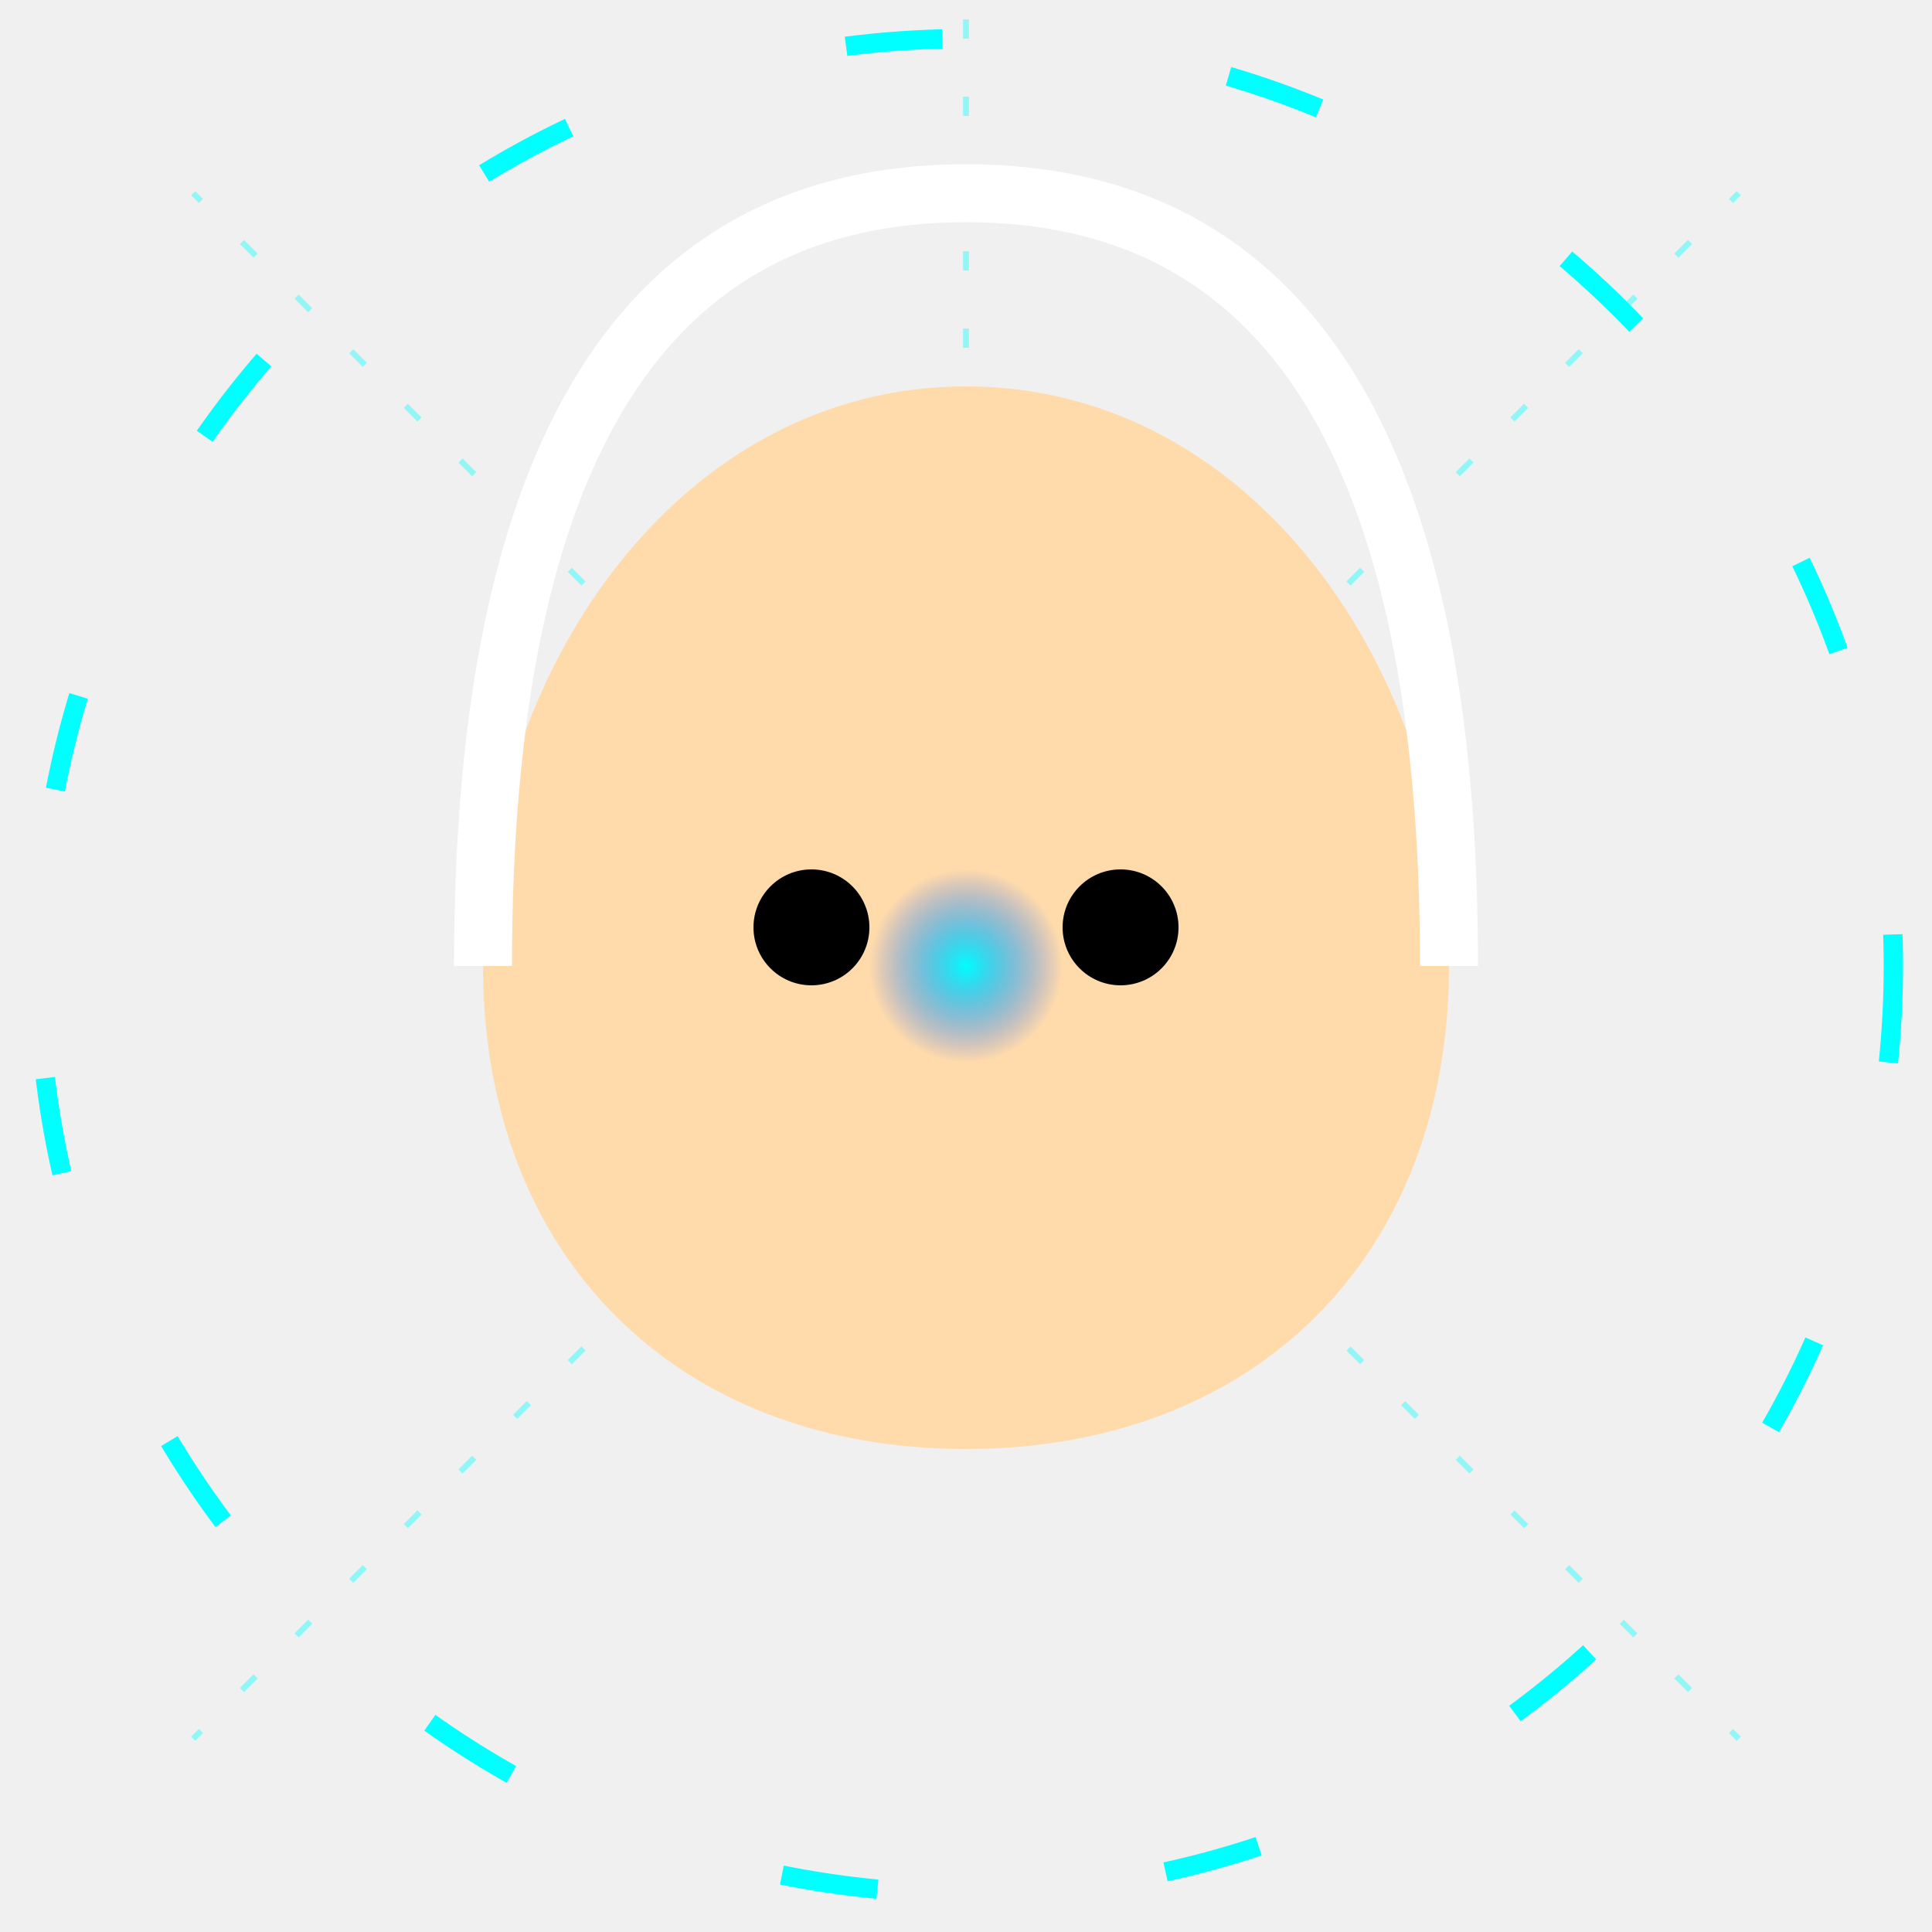
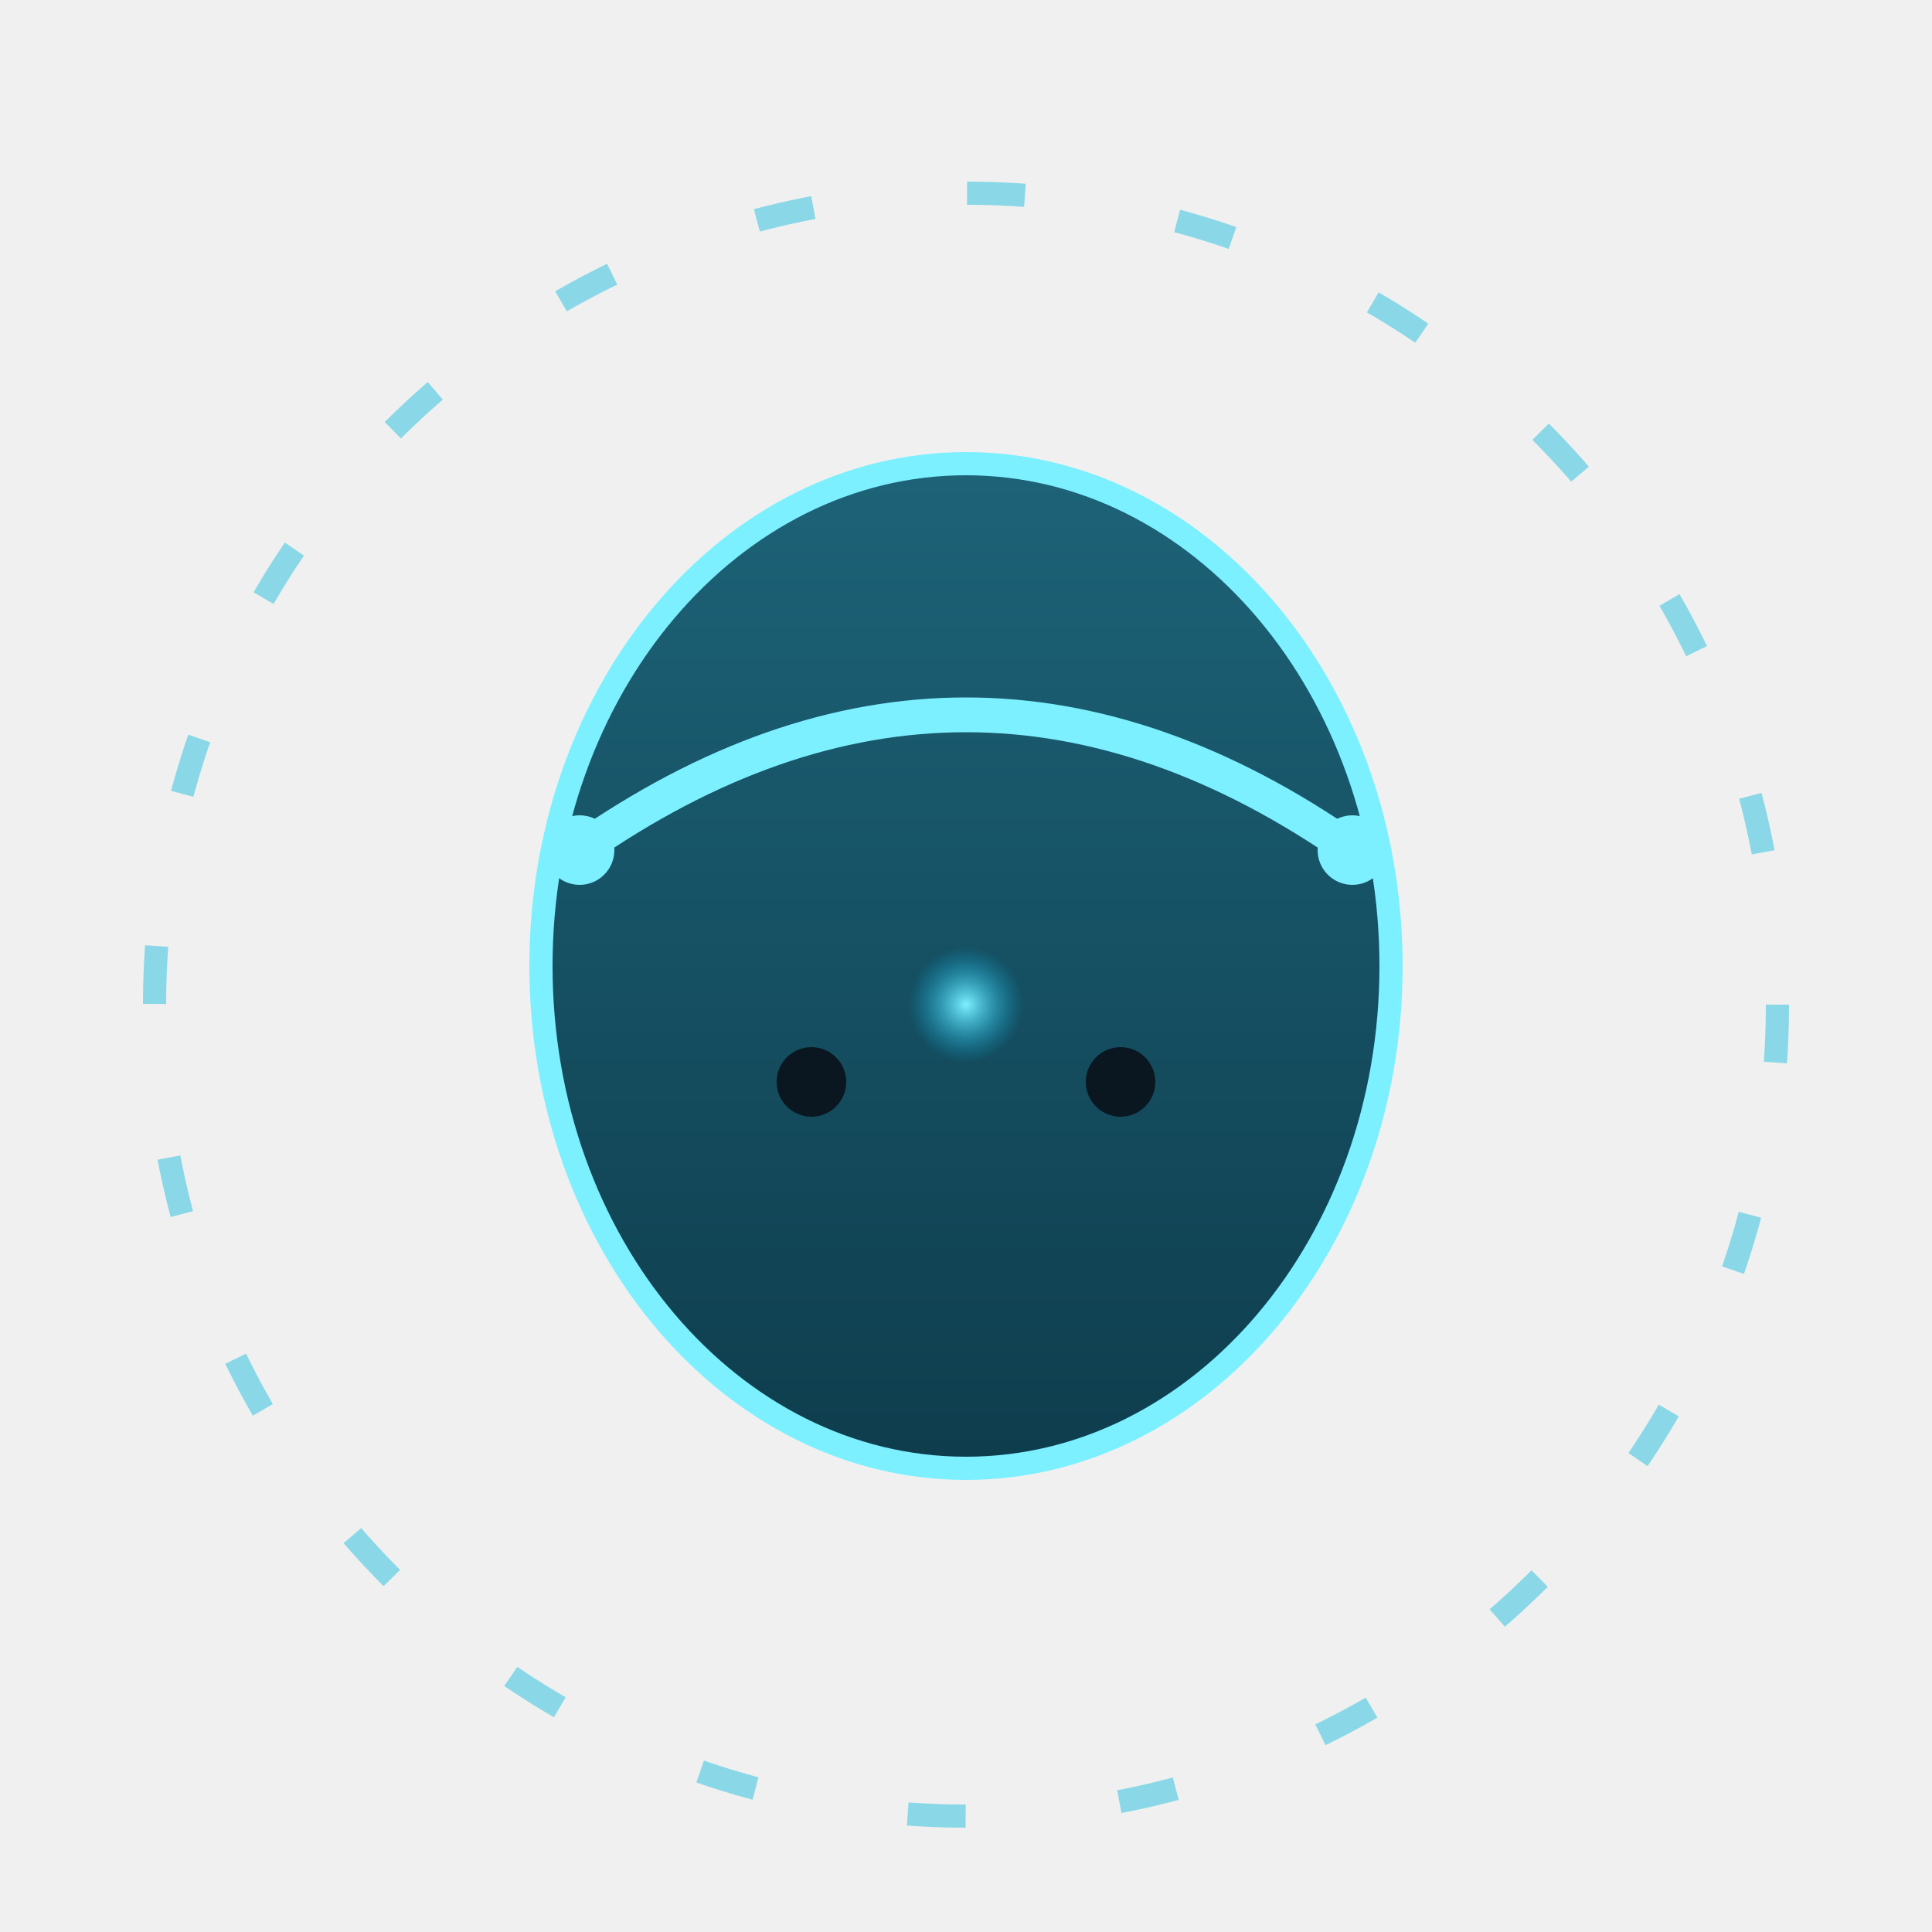
<svg xmlns="http://www.w3.org/2000/svg" width="42" height="42" viewBox="0 0 100 100">
  <defs>
-     <radialGradient id="neuralPulse" cx="50%" cy="50%" r="50%">
-       <stop offset="0%" style="stop-color:#00ffff;stop-opacity:1" />
-       <stop offset="100%" style="stop-color:#0044ff;stop-opacity:0" />
+     <radialGradient id="xPulse" cx="50%" cy="50%" r="50%">
+       <stop offset="0%" stop-color="#7df0ff" stop-opacity="1" />
+       <stop offset="100%" stop-color="#00a4d6" stop-opacity="0" />
    </radialGradient>
+     <linearGradient id="xHead" x1="0%" y1="0%" x2="0%" y2="100%">
+       <stop offset="0%" stop-color="#1d6378" />
+       <stop offset="100%" stop-color="#0e3d4d" />
+     </linearGradient>
  </defs>
-   <g stroke="#00ffff" stroke-width="0.3" opacity="0.4" stroke-dasharray="1 3">
-     <path d="M50 50 L10 10 M50 50 L90 10 M50 50 L50 0 M50 50 L10 90 M50 50 L90 90">
-       <animate attributeName="stroke-dashoffset" from="0" to="10" dur="1s" repeatCount="indefinite" />
-     </path>
-   </g>
-   <path d="M50 20 C35 20 25 35 25 50 C25 65 35 75 50 75 C65 75 75 65 75 50 C75 35 65 20 50 20" fill="#ffdbac" />
-   <path d="M25 50 Q25 10 50 10 Q75 10 75 50" fill="none" stroke="#fff" stroke-width="3">
-     <animate attributeName="stroke-width" values="3;5;3" dur="2s" repeatCount="indefinite" />
-   </path>
-   <circle cx="50" cy="50" r="48" fill="none" stroke="#00ffff" stroke-width="1" stroke-dasharray="5 15">
-     <animateTransform attributeName="transform" type="rotate" from="0 50 50" to="360 50 50" dur="4s" repeatCount="indefinite" />
+   <circle cx="50" cy="52" r="42" fill="none" stroke="#36c5e0" stroke-width="1.2" stroke-dasharray="3 8" opacity="0.55">
+     <animateTransform attributeName="transform" type="rotate" from="0 50 52" to="360 50 52" dur="8s" repeatCount="indefinite" />
  </circle>
-   <circle cx="50" cy="50" r="5" fill="url(#neuralPulse)">
-     <animate attributeName="r" values="5;45;5" dur="1.5s" repeatCount="indefinite" />
-     <animate attributeName="opacity" values="1;0;1" dur="1.5s" repeatCount="indefinite" />
+   <ellipse cx="50" cy="50" rx="22" ry="26" fill="url(#xHead)" stroke="#7df0ff" stroke-width="1.2" />
+   <path d="M30 44 Q50 30 70 44" fill="none" stroke="#7df0ff" stroke-width="1.8" stroke-linecap="round" />
+   <circle cx="30" cy="44" r="1.8" fill="#7df0ff" />
+   <circle cx="70" cy="44" r="1.8" fill="#7df0ff" />
+   <circle cx="50" cy="52" r="3" fill="url(#xPulse)">
+     <animate attributeName="r" values="3;14;3" dur="3s" repeatCount="indefinite" />
+     <animate attributeName="opacity" values="0.95;0;0.95" dur="3s" repeatCount="indefinite" />
  </circle>
-   <circle cx="42" cy="48" r="3" fill="#000" />
-   <circle cx="58" cy="48" r="3" fill="#000" />
+   <circle cx="42" cy="56" r="1.8" fill="#0a1620" />
+   <circle cx="58" cy="56" r="1.8" fill="#0a1620" />
</svg>
